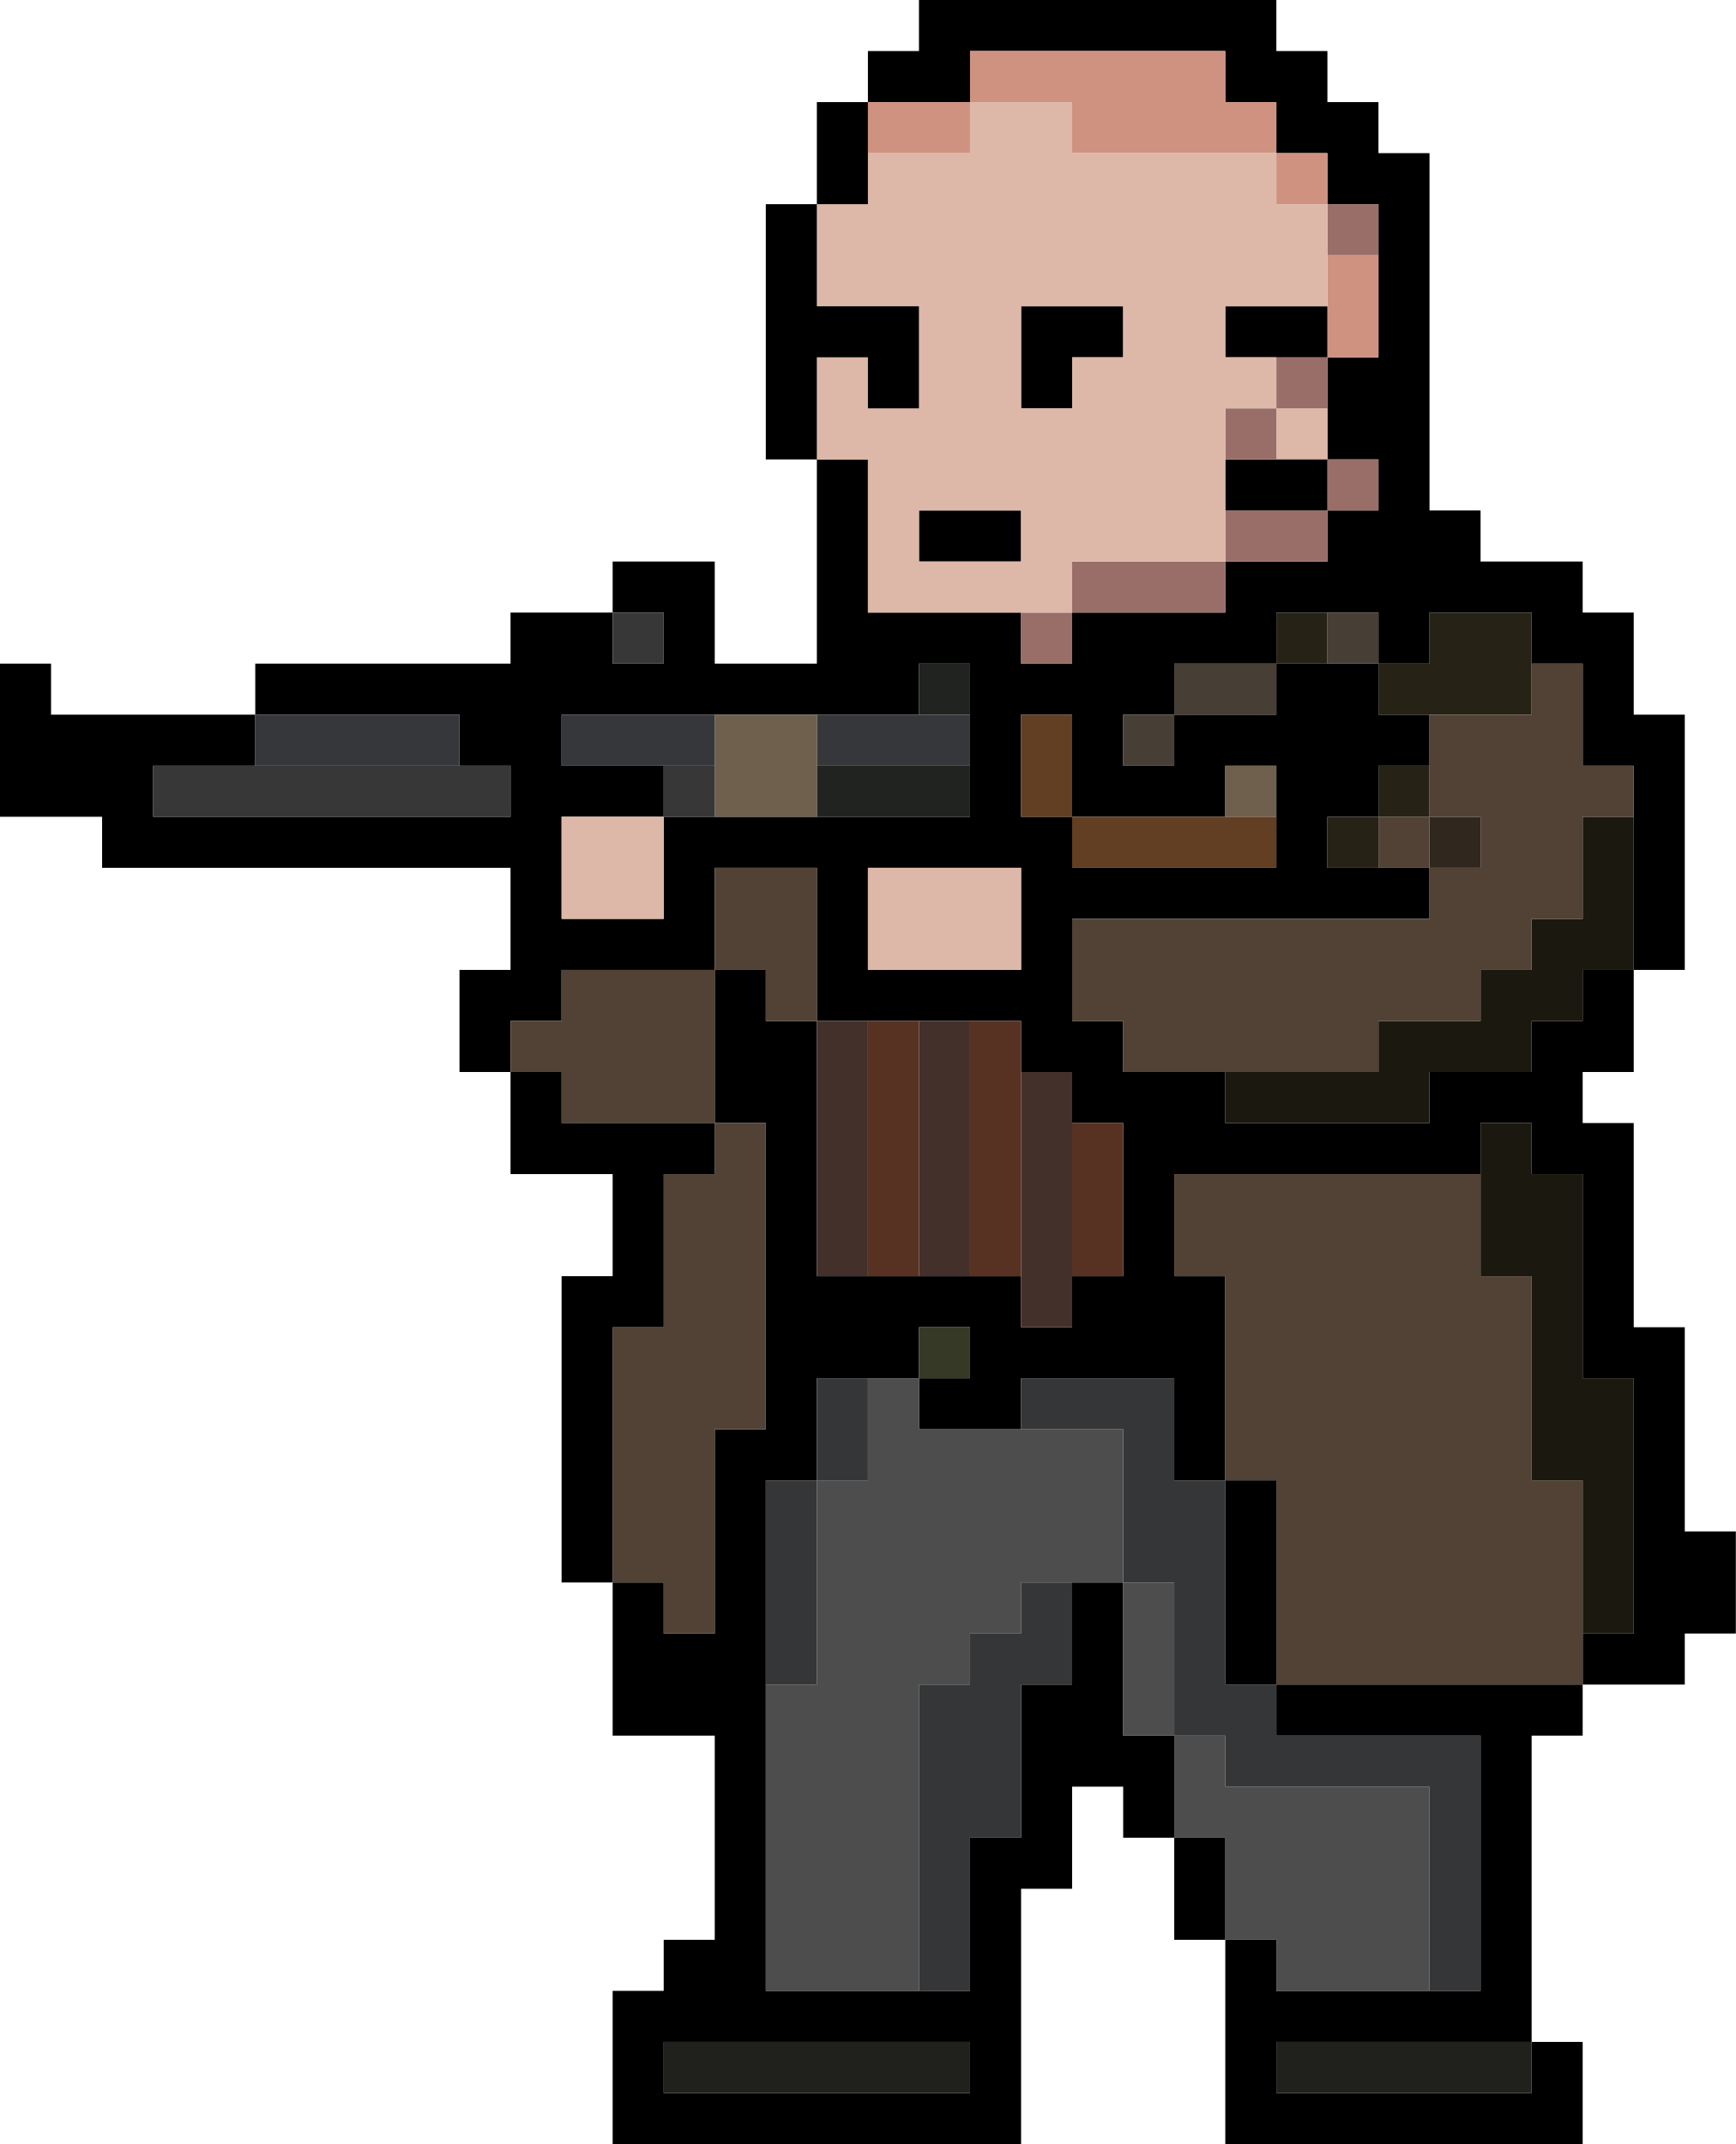
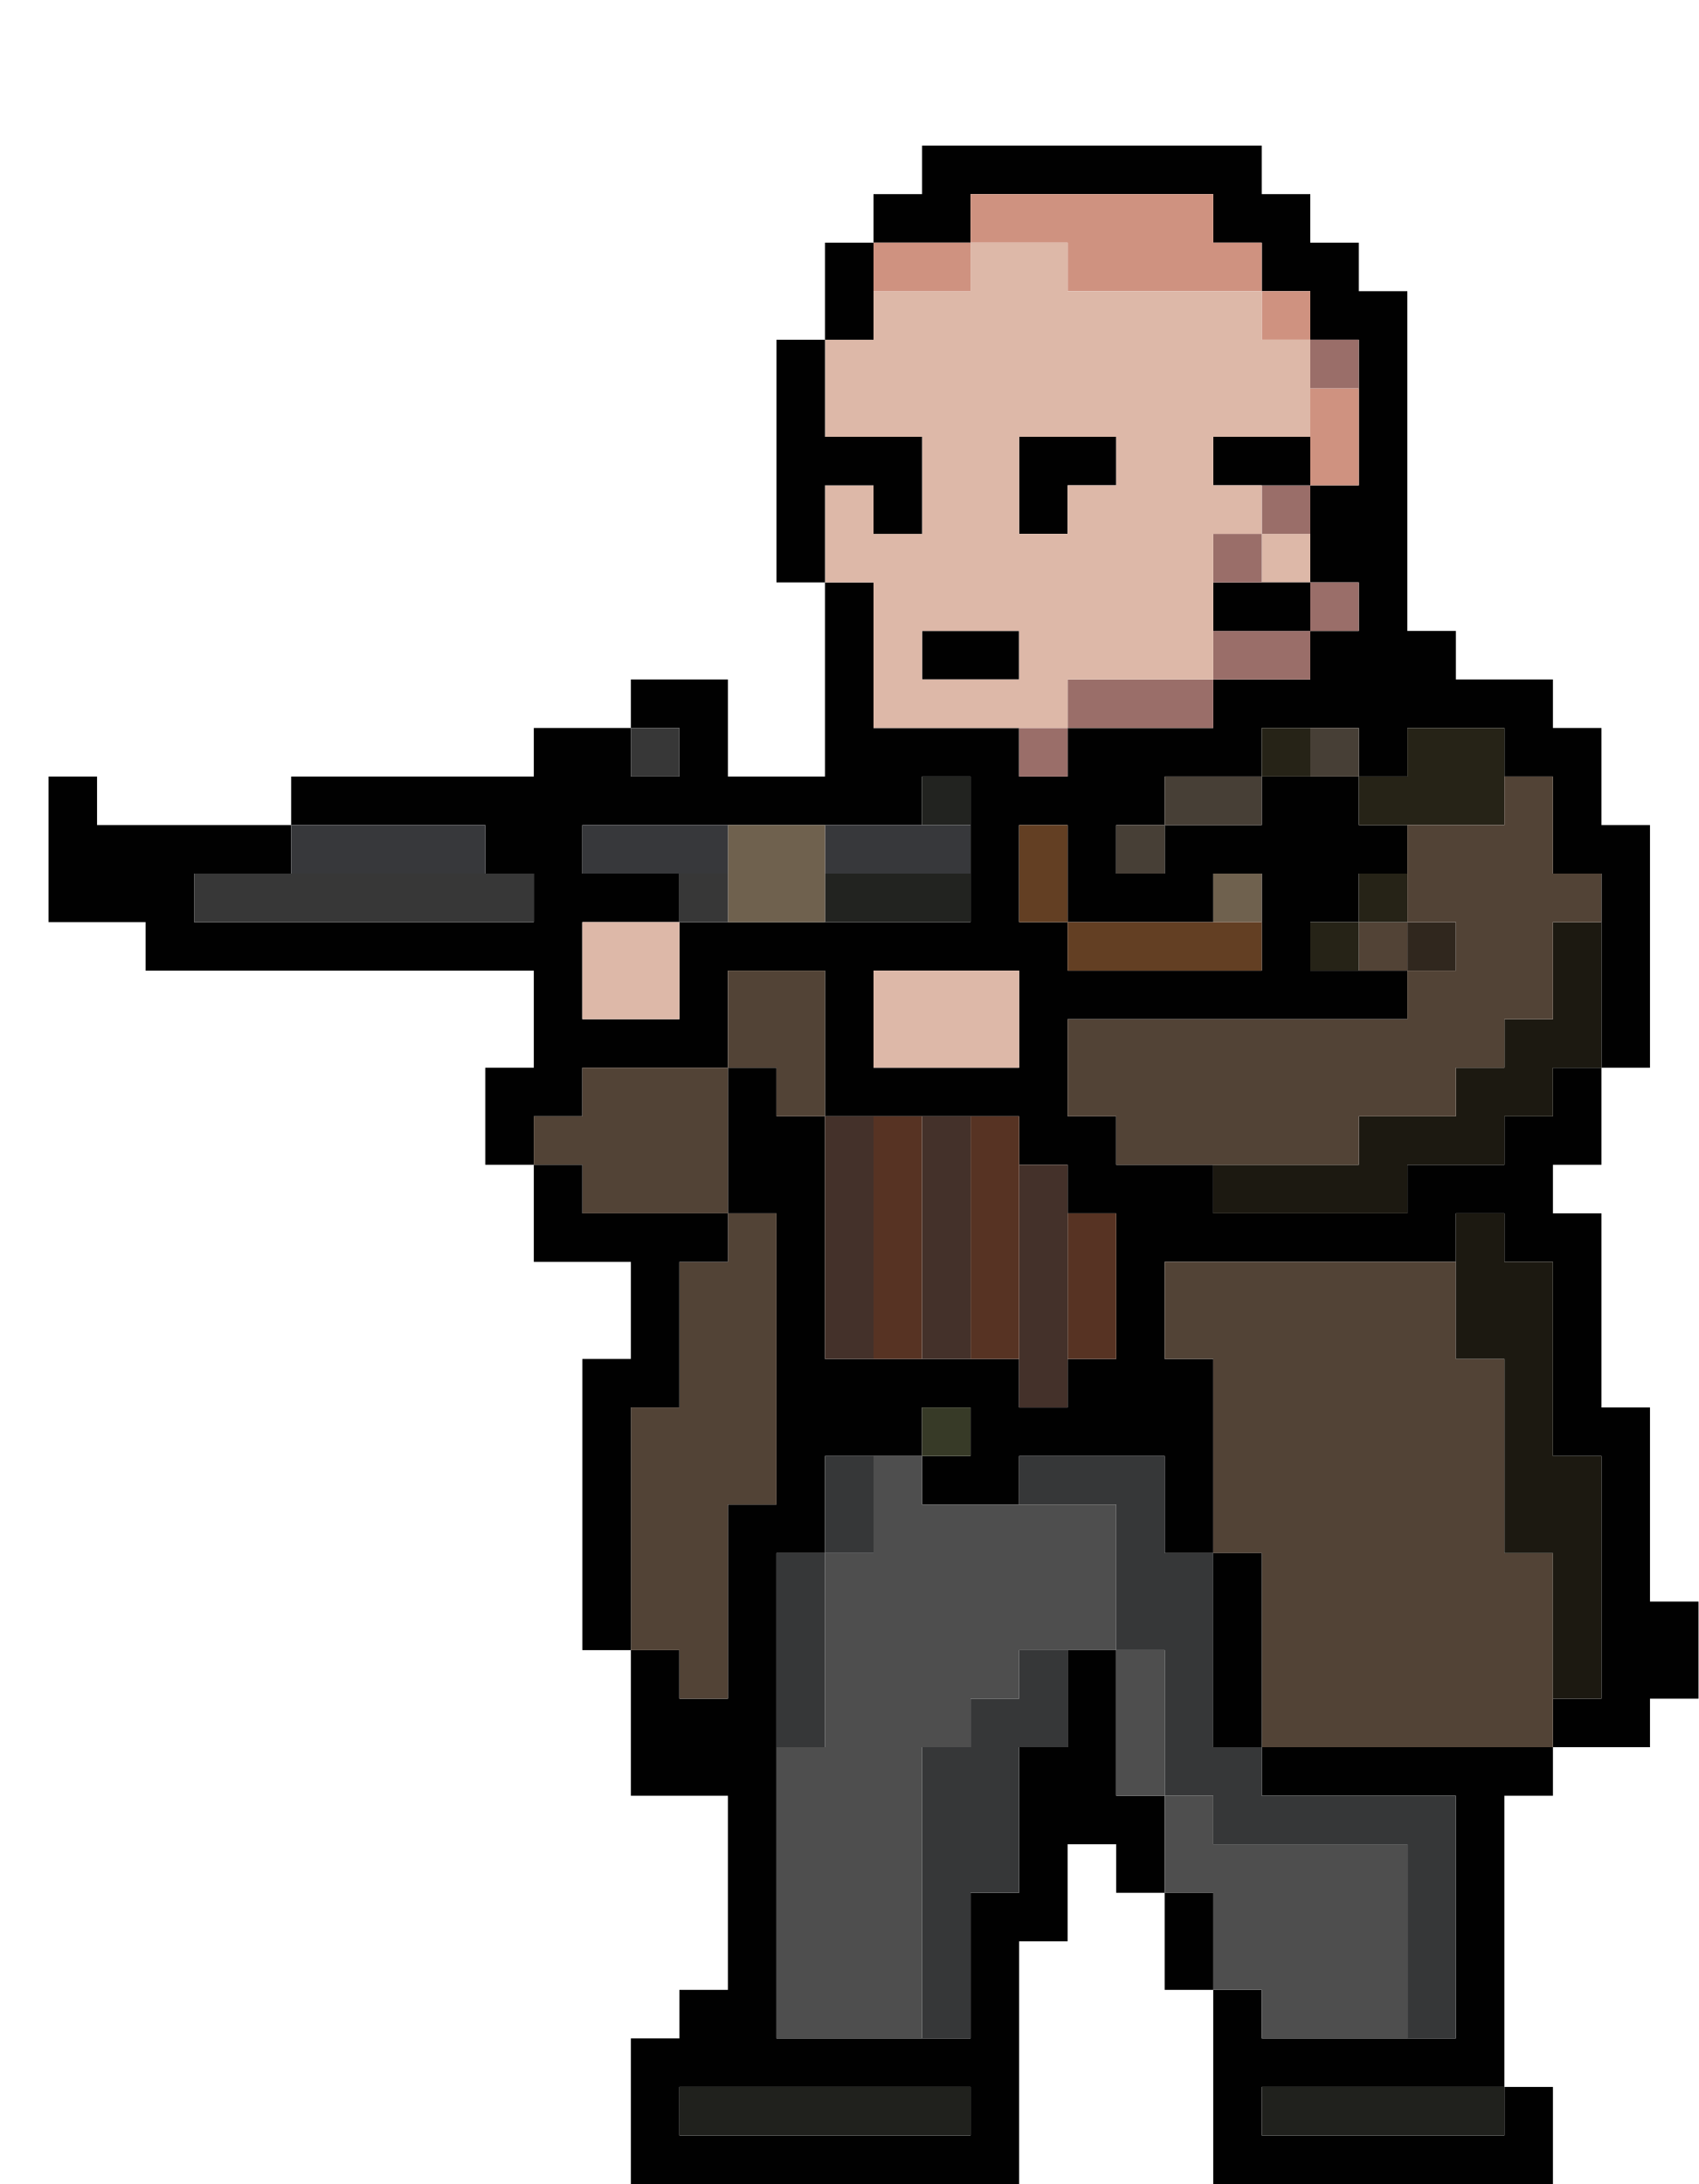
- <svg xmlns="http://www.w3.org/2000/svg" id="Layer_1" viewBox="0 0 68 84">
+ <svg xmlns="http://www.w3.org/2000/svg" id="Layer_1" data-name="Layer 1" viewBox="0 0 70 90">
  <defs>
-     <style>.cls-1{fill:#cf9280;}.cls-2{fill:#473e35;}.cls-3{fill:#514235;}.cls-4{fill:#ddb8a8;}.cls-5{fill:#353638;}.cls-6{fill:#262216;}.cls-7{fill:#996e69;}.cls-8{fill:#44302a;}.cls-9{fill:#573222;}.cls-10{fill:#363926;}.cls-11{fill:#373737;}.cls-12{fill:#6e604d;}.cls-13{fill:#1b180f;}.cls-14{fill:#30271e;}.cls-15{fill:#20211c;}.cls-16{fill:#36373b;}.cls-17{fill:#623e22;}.cls-18{fill:#212320;}.cls-19{fill:#4d4d4d;}</style>
+     <style>
+       .cls-1 {
+         fill: #20211d;
+       }
+ 
+       .cls-2 {
+         fill: #373a27;
+       }
+ 
+       .cls-3 {
+         fill: #524336;
+       }
+ 
+       .cls-4 {
+         fill: #363738;
+       }
+ 
+       .cls-5 {
+         fill: #633f23;
+       }
+ 
+       .cls-6 {
+         fill: #6f614e;
+       }
+ 
+       .cls-7 {
+         fill: #9a6e69;
+       }
+ 
+       .cls-8 {
+         fill: #1c1911;
+       }
+ 
+       .cls-9 {
+         fill: #44312a;
+       }
+ 
+       .cls-10 {
+         fill: #4e4e4e;
+       }
+ 
+       .cls-11 {
+         fill: #222320;
+       }
+ 
+       .cls-12 {
+         fill: #373737;
+       }
+ 
+       .cls-13 {
+         fill: #262317;
+       }
+ 
+       .cls-14 {
+         fill: #30271e;
+       }
+ 
+       .cls-15 {
+         fill: #573323;
+       }
+ 
+       .cls-16 {
+         fill: #37383b;
+       }
+ 
+       .cls-17 {
+         fill: #010101;
+       }
+ 
+       .cls-18 {
+         fill: #ddb8a8;
+       }
+ 
+       .cls-19 {
+         fill: #473f36;
+       }
+ 
+       .cls-20 {
+         fill: #cf9280;
+       }
+     </style>
  </defs>
-   <path d="M66,58v-6h-2v-8h-2v-2h2v-4h-2v2h-2v2h-4v2h-8v-2h-4v-2h-2v-4h14v-2h-4v-2h2v-2h2v-2h-2v-2h-4v2h-4v2h-2v-2h2v-2h4v-2h4v2h2v-2h4v2h2v4h2v8h2v-10h-2v-4h-2v-2h-4v-2h-2V6h-2v-2h-2v-2h-2V0h-14v2h-2v2h4v-2h10v2h2v2h2v2h2v6h-2v4h2v2h-2v2h-4v2h-6v2h-2v-2h-6v-6h-2v8h-4v-4h-4v2h2v2h-2v-2h-4v2h-10v2h8v2h2v2H6v-2h4v-2H2v-2H0v6h4v2h16v4h-2v4h2v-2h2v-2h6v-4h4v6h8v2h2v2h2v6h-2v2h-2v-2h-8v-10h-2v-2h-2v6h2v12h-2v8h-2v-2h-2v6h4v8h-2v2h-2v6h16v-10h2v-4h2v2h2v-4h-2v-6h-2v4h-2v6h-2v6h-8v-20h2v-4h4v-2h2v2h-2v2h4v-2h6v4h2v-8h-2v-4h12v-2h2v2h2v8h2v10h-2v2h4v-2h2v-4h-2v-2ZM42,28v4h6v-2h2v4h-8v-2h-2v-4h2ZM30,32h-4v4h-4v-4h4v-2h-4v-2h14v-2h2v6h-8ZM38,38h-4v-4h6v4h-2ZM32,80h6v2h-12v-2h6Z" />
-   <polygon class="cls-13" points="64 34 64 32 62 32 62 34 62 36 60 36 60 38 58 38 58 40 56 40 54 40 54 42 52 42 50 42 48 42 48 44 50 44 52 44 54 44 56 44 56 42 58 42 60 42 60 40 62 40 62 38 64 38 64 36 64 34" />
-   <polygon class="cls-3" points="62 62 62 60 62 58 60 58 60 56 60 54 60 52 60 50 58 50 58 48 58 46 56 46 54 46 52 46 50 46 48 46 46 46 46 48 46 50 48 50 48 52 48 54 48 56 48 58 50 58 50 60 50 62 50 64 50 66 52 66 54 66 56 66 58 66 60 66 62 66 62 64 62 62" />
-   <polygon class="cls-6" points="60 28 60 26 60 24 58 24 56 24 56 26 54 26 54 28 56 28 58 28 60 28" />
-   <polygon points="58 66 56 66 54 66 52 66 50 66 50 68 52 68 54 68 56 68 58 68 58 70 58 72 58 74 58 76 58 78 56 78 54 78 52 78 50 78 50 76 48 76 48 78 48 80 48 82 48 84 50 84 52 84 54 84 56 84 58 84 60 84 62 84 62 82 62 80 60 80 60 82 58 82 56 82 54 82 52 82 50 82 50 80 52 80 54 80 56 80 58 80 60 80 60 78 60 76 60 74 60 72 60 70 60 68 62 68 62 66 60 66 58 66" />
-   <polygon class="cls-13" points="58 50 60 50 60 52 60 54 60 56 60 58 62 58 62 60 62 62 62 64 64 64 64 62 64 60 64 58 64 56 64 54 62 54 62 52 62 50 62 48 62 46 60 46 60 44 58 44 58 46 58 48 58 50" />
-   <rect class="cls-14" x="56" y="32" width="2" height="2" />
-   <polygon class="cls-15" points="56 80 54 80 52 80 50 80 50 82 52 82 54 82 56 82 58 82 60 82 60 80 58 80 56 80" />
-   <rect class="cls-3" x="54" y="32" width="2" height="2" />
-   <rect class="cls-6" x="54" y="30" width="2" height="2" />
-   <rect class="cls-6" x="52" y="32" width="2" height="2" />
-   <rect class="cls-2" x="52" y="24" width="2" height="2" />
-   <rect class="cls-7" x="52" y="18" width="2" height="2" />
-   <polygon class="cls-1" points="52 12 52 14 54 14 54 12 54 10 52 10 52 12" />
-   <rect class="cls-7" x="52" y="8" width="2" height="2" />
-   <polygon class="cls-3" points="52 42 54 42 54 40 56 40 58 40 58 38 60 38 60 36 62 36 62 34 62 32 64 32 64 30 62 30 62 28 62 26 60 26 60 28 58 28 56 28 56 30 56 32 58 32 58 34 56 34 56 36 54 36 52 36 50 36 48 36 46 36 44 36 42 36 42 38 42 40 44 40 44 42 46 42 48 42 50 42 52 42" />
-   <rect class="cls-6" x="50" y="24" width="2" height="2" />
-   <rect class="cls-4" x="50" y="16" width="2" height="2" />
-   <rect class="cls-7" x="50" y="14" width="2" height="2" />
-   <polygon points="50 12 48 12 48 14 50 14 52 14 52 12 50 12" />
-   <rect class="cls-1" x="50" y="6" width="2" height="2" />
-   <polygon class="cls-19" points="50 78 52 78 54 78 56 78 56 76 56 74 56 72 56 70 54 70 52 70 50 70 48 70 48 68 46 68 46 70 46 72 48 72 48 74 48 76 50 76 50 78" />
-   <rect class="cls-12" x="48" y="30" width="2" height="2" />
-   <polygon class="cls-7" points="48 20 48 22 50 22 52 22 52 20 50 20 48 20" />
-   <polygon points="48 18 48 20 50 20 52 20 52 18 50 18 48 18" />
-   <rect class="cls-7" x="48" y="16" width="2" height="2" />
-   <polygon class="cls-5" points="48 70 50 70 52 70 54 70 56 70 56 72 56 74 56 76 56 78 58 78 58 76 58 74 58 72 58 70 58 68 56 68 54 68 52 68 50 68 50 66 48 66 48 64 48 62 48 60 48 58 46 58 46 56 46 54 44 54 42 54 40 54 40 56 42 56 44 56 44 58 44 60 44 62 46 62 46 64 46 66 46 68 48 68 48 70" />
-   <polygon points="48 62 48 64 48 66 50 66 50 64 50 62 50 60 50 58 48 58 48 60 48 62" />
-   <polygon class="cls-2" points="46 26 46 28 48 28 50 28 50 26 48 26 46 26" />
-   <polygon points="48 72 46 72 46 74 46 76 48 76 48 74 48 72" />
-   <rect class="cls-2" x="44" y="28" width="2" height="2" />
-   <polygon class="cls-7" points="44 22 42 22 42 24 44 24 46 24 48 24 48 22 46 22 44 22" />
-   <polygon class="cls-19" points="46 64 46 62 44 62 44 64 44 66 44 68 46 68 46 66 46 64" />
-   <polygon class="cls-17" points="44 34 46 34 48 34 50 34 50 32 48 32 46 32 44 32 42 32 42 34 44 34" />
-   <polygon class="cls-19" points="44 58 44 56 42 56 40 56 38 56 36 56 36 54 34 54 34 56 34 58 32 58 32 60 32 62 32 64 32 66 30 66 30 68 30 70 30 72 30 74 30 76 30 78 32 78 34 78 36 78 36 76 36 74 36 72 36 70 36 68 36 66 38 66 38 64 40 64 40 62 42 62 44 62 44 60 44 58" />
-   <polygon class="cls-9" points="42 48 42 50 44 50 44 48 44 46 44 44 42 44 42 46 42 48" />
-   <polygon class="cls-17" points="40 32 42 32 42 30 42 28 40 28 40 30 40 32" />
-   <rect class="cls-7" x="40" y="24" width="2" height="2" />
-   <polygon points="42 14 44 14 44 12 42 12 40 12 40 14 40 16 42 16 42 14" />
-   <polygon class="cls-1" points="42 4 42 6 44 6 46 6 48 6 50 6 50 4 48 4 48 2 46 2 44 2 42 2 40 2 38 2 38 4 40 4 42 4" />
-   <polygon class="cls-5" points="40 64 38 64 38 66 36 66 36 68 36 70 36 72 36 74 36 76 36 78 38 78 38 76 38 74 38 72 40 72 40 70 40 68 40 66 42 66 42 64 42 62 40 62 40 64" />
-   <polygon class="cls-8" points="40 46 40 48 40 50 40 52 42 52 42 50 42 48 42 46 42 44 42 42 40 42 40 44 40 46" />
-   <polygon class="cls-9" points="38 44 38 46 38 48 38 50 40 50 40 48 40 46 40 44 40 42 40 40 38 40 38 42 38 44" />
-   <polygon class="cls-4" points="40 34 38 34 36 34 34 34 34 36 34 38 36 38 38 38 40 38 40 36 40 34" />
-   <polygon points="38 20 36 20 36 22 38 22 40 22 40 20 38 20" />
-   <polygon class="cls-8" points="36 44 36 46 36 48 36 50 38 50 38 48 38 46 38 44 38 42 38 40 36 40 36 42 36 44" />
-   <rect class="cls-18" x="36" y="26" width="2" height="2" />
-   <rect class="cls-10" x="36" y="52" width="2" height="2" />
-   <polygon class="cls-9" points="34 44 34 46 34 48 34 50 36 50 36 48 36 46 36 44 36 42 36 40 34 40 34 42 34 44" />
-   <polygon class="cls-18" points="36 32 38 32 38 30 36 30 34 30 32 30 32 32 34 32 36 32" />
-   <path class="cls-4" d="M34,20v4h8v-2h6v-6h2v-2h-2v-2h4v-4h-2v-2h-8v-2h-4v2h-4v2h-2v4h4v4h-2v-2h-2v4h2v2ZM38,22h-2v-2h4v2h-2ZM40,14v-2h4v2h-2v2h-2v-2Z" />
-   <polygon class="cls-1" points="36 6 38 6 38 4 36 4 34 4 34 6 36 6" />
-   <polygon class="cls-8" points="32 44 32 46 32 48 32 50 34 50 34 48 34 46 34 44 34 42 34 40 32 40 32 42 32 44" />
-   <polygon class="cls-16" points="34 30 36 30 38 30 38 28 36 28 34 28 32 28 32 30 34 30" />
-   <polygon points="34 6 34 4 32 4 32 6 32 8 34 8 34 6" />
-   <polygon class="cls-5" points="34 56 34 54 32 54 32 56 32 58 34 58 34 56" />
-   <polygon class="cls-3" points="30 40 32 40 32 38 32 36 32 34 30 34 28 34 28 36 28 38 30 38 30 40" />
-   <polygon class="cls-12" points="32 28 30 28 28 28 28 30 28 32 30 32 32 32 32 30 32 28" />
-   <polygon points="32 14 34 14 34 16 36 16 36 14 36 12 34 12 32 12 32 10 32 8 30 8 30 10 30 12 30 14 30 16 30 18 32 18 32 16 32 14" />
-   <polygon class="cls-5" points="32 64 32 62 32 60 32 58 30 58 30 60 30 62 30 64 30 66 32 66 32 64" />
-   <rect class="cls-11" x="26" y="30" width="2" height="2" />
-   <polygon class="cls-16" points="28 28 26 28 24 28 22 28 22 30 24 30 26 30 28 30 28 28" />
-   <polygon class="cls-15" points="26 80 26 82 28 82 30 82 32 82 34 82 36 82 38 82 38 80 36 80 34 80 32 80 30 80 28 80 26 80" />
-   <polygon class="cls-3" points="26 64 28 64 28 62 28 60 28 58 28 56 30 56 30 54 30 52 30 50 30 48 30 46 30 44 28 44 28 46 26 46 26 48 26 50 26 52 24 52 24 54 24 56 24 58 24 60 24 62 26 62 26 64" />
-   <rect class="cls-11" x="24" y="24" width="2" height="2" />
-   <polygon class="cls-3" points="22 44 24 44 26 44 28 44 28 42 28 40 28 38 26 38 24 38 22 38 22 40 20 40 20 42 22 42 22 44" />
-   <polygon class="cls-4" points="22 32 22 34 22 36 24 36 26 36 26 34 26 32 24 32 22 32" />
-   <polygon points="24 58 24 56 24 54 24 52 26 52 26 50 26 48 26 46 28 46 28 44 26 44 24 44 22 44 22 42 20 42 20 44 20 46 22 46 24 46 24 48 24 50 22 50 22 52 22 54 22 56 22 58 22 60 22 62 24 62 24 60 24 58" />
-   <polygon class="cls-11" points="14 30 12 30 10 30 8 30 6 30 6 32 8 32 10 32 12 32 14 32 16 32 18 32 20 32 20 30 18 30 16 30 14 30" />
-   <polygon class="cls-16" points="12 30 14 30 16 30 18 30 18 28 16 28 14 28 12 28 10 28 10 30 12 30" />
+   <path class="cls-17" d="M68,64v-6h-2v-8h-2v-2h2v-4h-2v2h-2v2h-4v2h-8v-2h-4v-2h-2v-4h14v-2h-4v-2h2v-2h2v-2h-2v-2h-4v2h-4v2h-2v-2h2v-2h4v-2h4v2h2v-2h4v2h2v4h2v8h2v-10h-2v-4h-2v-2h-4v-2h-2v-14h-2v-2h-2v-2h-2v-2h-14v2h-2v2h4v-2h10v2h2v2h2v2h2v6h-2v4h2v2h-2v2h-4v2h-6v2h-2v-2h-6v-6h-2v8h-4v-4h-4v2h2v2h-2v-2h-4v2h-10v2h8v2h2v2h-14v-2h4v-2H4v-2h-2v6h4v2h16v4h-2v4h2v-2h2v-2h6v-4h4v6h8v2h2v2h2v6h-2v2h-2v-2h-8v-10h-2v-2h-2v6h2v12h-2v8h-2v-2h-2v6h4v8h-2v2h-2v6h16v-10h2v-4h2v2h2v-4h-2v-6h-2v4h-2v6h-2v6h-8v-20h2v-4h4v-2h2v2h-2v2h4v-2h6v4h2v-8h-2v-4h12v-2h2v2h2v8h2v10h-2v2h4v-2h2v-4h-2v-2ZM44,34v4h6v-2h2v4h-8v-2h-2v-4h2ZM32,38h-4v4h-4v-4h4v-2h-4v-2h14v-2h2v6h-8ZM40,44h-4v-4h6v4h-2ZM34,86h6v2h-12v-2h6Z" />
+   <polygon class="cls-8" points="66 40 66 38 64 38 64 40 64 42 62 42 62 44 60 44 60 46 58 46 56 46 56 48 54 48 52 48 50 48 50 50 52 50 54 50 56 50 58 50 58 48 60 48 62 48 62 46 64 46 64 44 66 44 66 42 66 40" />
+   <polygon class="cls-3" points="64 68 64 66 64 64 62 64 62 62 62 60 62 58 62 56 60 56 60 54 60 52 58 52 56 52 54 52 52 52 50 52 48 52 48 54 48 56 50 56 50 58 50 60 50 62 50 64 52 64 52 66 52 68 52 70 52 72 54 72 56 72 58 72 60 72 62 72 64 72 64 70 64 68" />
+   <polygon class="cls-13" points="62 34 62 32 62 30 60 30 58 30 58 32 56 32 56 34 58 34 60 34 62 34" />
+   <polygon class="cls-17" points="60 72 58 72 56 72 54 72 52 72 52 74 54 74 56 74 58 74 60 74 60 76 60 78 60 80 60 82 60 84 58 84 56 84 54 84 52 84 52 82 50 82 50 84 50 86 50 88 50 90 52 90 54 90 56 90 58 90 60 90 62 90 64 90 64 88 64 86 62 86 62 88 60 88 58 88 56 88 54 88 52 88 52 86 54 86 56 86 58 86 60 86 62 86 62 84 62 82 62 80 62 78 62 76 62 74 64 74 64 72 62 72 60 72" />
+   <polygon class="cls-8" points="60 56 62 56 62 58 62 60 62 62 62 64 64 64 64 66 64 68 64 70 66 70 66 68 66 66 66 64 66 62 66 60 64 60 64 58 64 56 64 54 64 52 62 52 62 50 60 50 60 52 60 54 60 56" />
+   <rect class="cls-14" x="58" y="38" width="2" height="2" />
+   <polygon class="cls-1" points="58 86 56 86 54 86 52 86 52 88 54 88 56 88 58 88 60 88 62 88 62 86 60 86 58 86" />
+   <rect class="cls-3" x="56" y="38" width="2" height="2" />
+   <rect class="cls-13" x="56" y="36" width="2" height="2" />
+   <rect class="cls-13" x="54" y="38" width="2" height="2" />
+   <rect class="cls-19" x="54" y="30" width="2" height="2" />
+   <rect class="cls-7" x="54" y="24" width="2" height="2" />
+   <polygon class="cls-20" points="54 18 54 20 56 20 56 18 56 16 54 16 54 18" />
+   <rect class="cls-7" x="54" y="14" width="2" height="2" />
+   <polygon class="cls-3" points="54 48 56 48 56 46 58 46 60 46 60 44 62 44 62 42 64 42 64 40 64 38 66 38 66 36 64 36 64 34 64 32 62 32 62 34 60 34 58 34 58 36 58 38 60 38 60 40 58 40 58 42 56 42 54 42 52 42 50 42 48 42 46 42 44 42 44 44 44 46 46 46 46 48 48 48 50 48 52 48 54 48" />
+   <rect class="cls-13" x="52" y="30" width="2" height="2" />
+   <rect class="cls-18" x="52" y="22" width="2" height="2" />
+   <rect class="cls-7" x="52" y="20" width="2" height="2" />
+   <polygon class="cls-17" points="52 18 50 18 50 20 52 20 54 20 54 18 52 18" />
+   <rect class="cls-20" x="52" y="12" width="2" height="2" />
+   <polygon class="cls-10" points="52 84 54 84 56 84 58 84 58 82 58 80 58 78 58 76 56 76 54 76 52 76 50 76 50 74 48 74 48 76 48 78 50 78 50 80 50 82 52 82 52 84" />
+   <rect class="cls-6" x="50" y="36" width="2" height="2" />
+   <polygon class="cls-7" points="50 26 50 28 52 28 54 28 54 26 52 26 50 26" />
+   <polygon class="cls-17" points="50 24 50 26 52 26 54 26 54 24 52 24 50 24" />
+   <rect class="cls-7" x="50" y="22" width="2" height="2" />
+   <polygon class="cls-4" points="50 76 52 76 54 76 56 76 58 76 58 78 58 80 58 82 58 84 60 84 60 82 60 80 60 78 60 76 60 74 58 74 56 74 54 74 52 74 52 72 50 72 50 70 50 68 50 66 50 64 48 64 48 62 48 60 46 60 44 60 42 60 42 62 44 62 46 62 46 64 46 66 46 68 48 68 48 70 48 72 48 74 50 74 50 76" />
+   <polygon class="cls-17" points="50 68 50 70 50 72 52 72 52 70 52 68 52 66 52 64 50 64 50 66 50 68" />
+   <polygon class="cls-19" points="48 32 48 34 50 34 52 34 52 32 50 32 48 32" />
+   <polygon class="cls-17" points="50 78 48 78 48 80 48 82 50 82 50 80 50 78" />
+   <rect class="cls-19" x="46" y="34" width="2" height="2" />
+   <polygon class="cls-7" points="46 28 44 28 44 30 46 30 48 30 50 30 50 28 48 28 46 28" />
+   <polygon class="cls-10" points="48 70 48 68 46 68 46 70 46 72 46 74 48 74 48 72 48 70" />
+   <polygon class="cls-5" points="46 40 48 40 50 40 52 40 52 38 50 38 48 38 46 38 44 38 44 40 46 40" />
+   <polygon class="cls-10" points="46 64 46 62 44 62 42 62 40 62 38 62 38 60 36 60 36 62 36 64 34 64 34 66 34 68 34 70 34 72 32 72 32 74 32 76 32 78 32 80 32 82 32 84 34 84 36 84 38 84 38 82 38 80 38 78 38 76 38 74 38 72 40 72 40 70 42 70 42 68 44 68 46 68 46 66 46 64" />
+   <polygon class="cls-15" points="44 54 44 56 46 56 46 54 46 52 46 50 44 50 44 52 44 54" />
+   <polygon class="cls-5" points="42 38 44 38 44 36 44 34 42 34 42 36 42 38" />
+   <rect class="cls-7" x="42" y="30" width="2" height="2" />
+   <polygon class="cls-17" points="44 20 46 20 46 18 44 18 42 18 42 20 42 22 44 22 44 20" />
+   <polygon class="cls-20" points="44 10 44 12 46 12 48 12 50 12 52 12 52 10 50 10 50 8 48 8 46 8 44 8 42 8 40 8 40 10 42 10 44 10" />
+   <polygon class="cls-4" points="42 70 40 70 40 72 38 72 38 74 38 76 38 78 38 80 38 82 38 84 40 84 40 82 40 80 40 78 42 78 42 76 42 74 42 72 44 72 44 70 44 68 42 68 42 70" />
+   <polygon class="cls-9" points="42 52 42 54 42 56 42 58 44 58 44 56 44 54 44 52 44 50 44 48 42 48 42 50 42 52" />
+   <polygon class="cls-15" points="40 50 40 52 40 54 40 56 42 56 42 54 42 52 42 50 42 48 42 46 40 46 40 48 40 50" />
+   <polygon class="cls-18" points="42 40 40 40 38 40 36 40 36 42 36 44 38 44 40 44 42 44 42 42 42 40" />
+   <polygon class="cls-17" points="40 26 38 26 38 28 40 28 42 28 42 26 40 26" />
+   <polygon class="cls-9" points="38 50 38 52 38 54 38 56 40 56 40 54 40 52 40 50 40 48 40 46 38 46 38 48 38 50" />
+   <rect class="cls-11" x="38" y="32" width="2" height="2" />
+   <rect class="cls-2" x="38" y="58" width="2" height="2" />
+   <polygon class="cls-15" points="36 50 36 52 36 54 36 56 38 56 38 54 38 52 38 50 38 48 38 46 36 46 36 48 36 50" />
+   <polygon class="cls-11" points="38 38 40 38 40 36 38 36 36 36 34 36 34 38 36 38 38 38" />
+   <path class="cls-18" d="M36,26v4h8v-2h6v-6h2v-2h-2v-2h4v-4h-2v-2h-8v-2h-4v2h-4v2h-2v4h4v4h-2v-2h-2v4h2v2ZM40,28h-2v-2h4v2h-2ZM42,20v-2h4v2h-2v2h-2v-2Z" />
+   <polygon class="cls-20" points="38 12 40 12 40 10 38 10 36 10 36 12 38 12" />
+   <polygon class="cls-9" points="34 50 34 52 34 54 34 56 36 56 36 54 36 52 36 50 36 48 36 46 34 46 34 48 34 50" />
+   <polygon class="cls-16" points="36 36 38 36 40 36 40 34 38 34 36 34 34 34 34 36 36 36" />
+   <polygon class="cls-17" points="36 12 36 10 34 10 34 12 34 14 36 14 36 12" />
+   <polygon class="cls-4" points="36 62 36 60 34 60 34 62 34 64 36 64 36 62" />
+   <polygon class="cls-3" points="32 46 34 46 34 44 34 42 34 40 32 40 30 40 30 42 30 44 32 44 32 46" />
+   <polygon class="cls-6" points="34 34 32 34 30 34 30 36 30 38 32 38 34 38 34 36 34 34" />
+   <polygon class="cls-17" points="34 20 36 20 36 22 38 22 38 20 38 18 36 18 34 18 34 16 34 14 32 14 32 16 32 18 32 20 32 22 32 24 34 24 34 22 34 20" />
+   <polygon class="cls-4" points="34 70 34 68 34 66 34 64 32 64 32 66 32 68 32 70 32 72 34 72 34 70" />
+   <rect class="cls-12" x="28" y="36" width="2" height="2" />
+   <polygon class="cls-16" points="30 34 28 34 26 34 24 34 24 36 26 36 28 36 30 36 30 34" />
+   <polygon class="cls-1" points="28 86 28 88 30 88 32 88 34 88 36 88 38 88 40 88 40 86 38 86 36 86 34 86 32 86 30 86 28 86" />
+   <polygon class="cls-3" points="28 70 30 70 30 68 30 66 30 64 30 62 32 62 32 60 32 58 32 56 32 54 32 52 32 50 30 50 30 52 28 52 28 54 28 56 28 58 26 58 26 60 26 62 26 64 26 66 26 68 28 68 28 70" />
+   <rect class="cls-12" x="26" y="30" width="2" height="2" />
+   <polygon class="cls-3" points="24 50 26 50 28 50 30 50 30 48 30 46 30 44 28 44 26 44 24 44 24 46 22 46 22 48 24 48 24 50" />
+   <polygon class="cls-18" points="24 38 24 40 24 42 26 42 28 42 28 40 28 38 26 38 24 38" />
+   <polygon class="cls-17" points="26 64 26 62 26 60 26 58 28 58 28 56 28 54 28 52 30 52 30 50 28 50 26 50 24 50 24 48 22 48 22 50 22 52 24 52 26 52 26 54 26 56 24 56 24 58 24 60 24 62 24 64 24 66 24 68 26 68 26 66 26 64" />
+   <polygon class="cls-12" points="16 36 14 36 12 36 10 36 8 36 8 38 10 38 12 38 14 38 16 38 18 38 20 38 22 38 22 36 20 36 18 36 16 36" />
+   <polygon class="cls-16" points="14 36 16 36 18 36 20 36 20 34 18 34 16 34 14 34 12 34 12 36 14 36" />
</svg>
